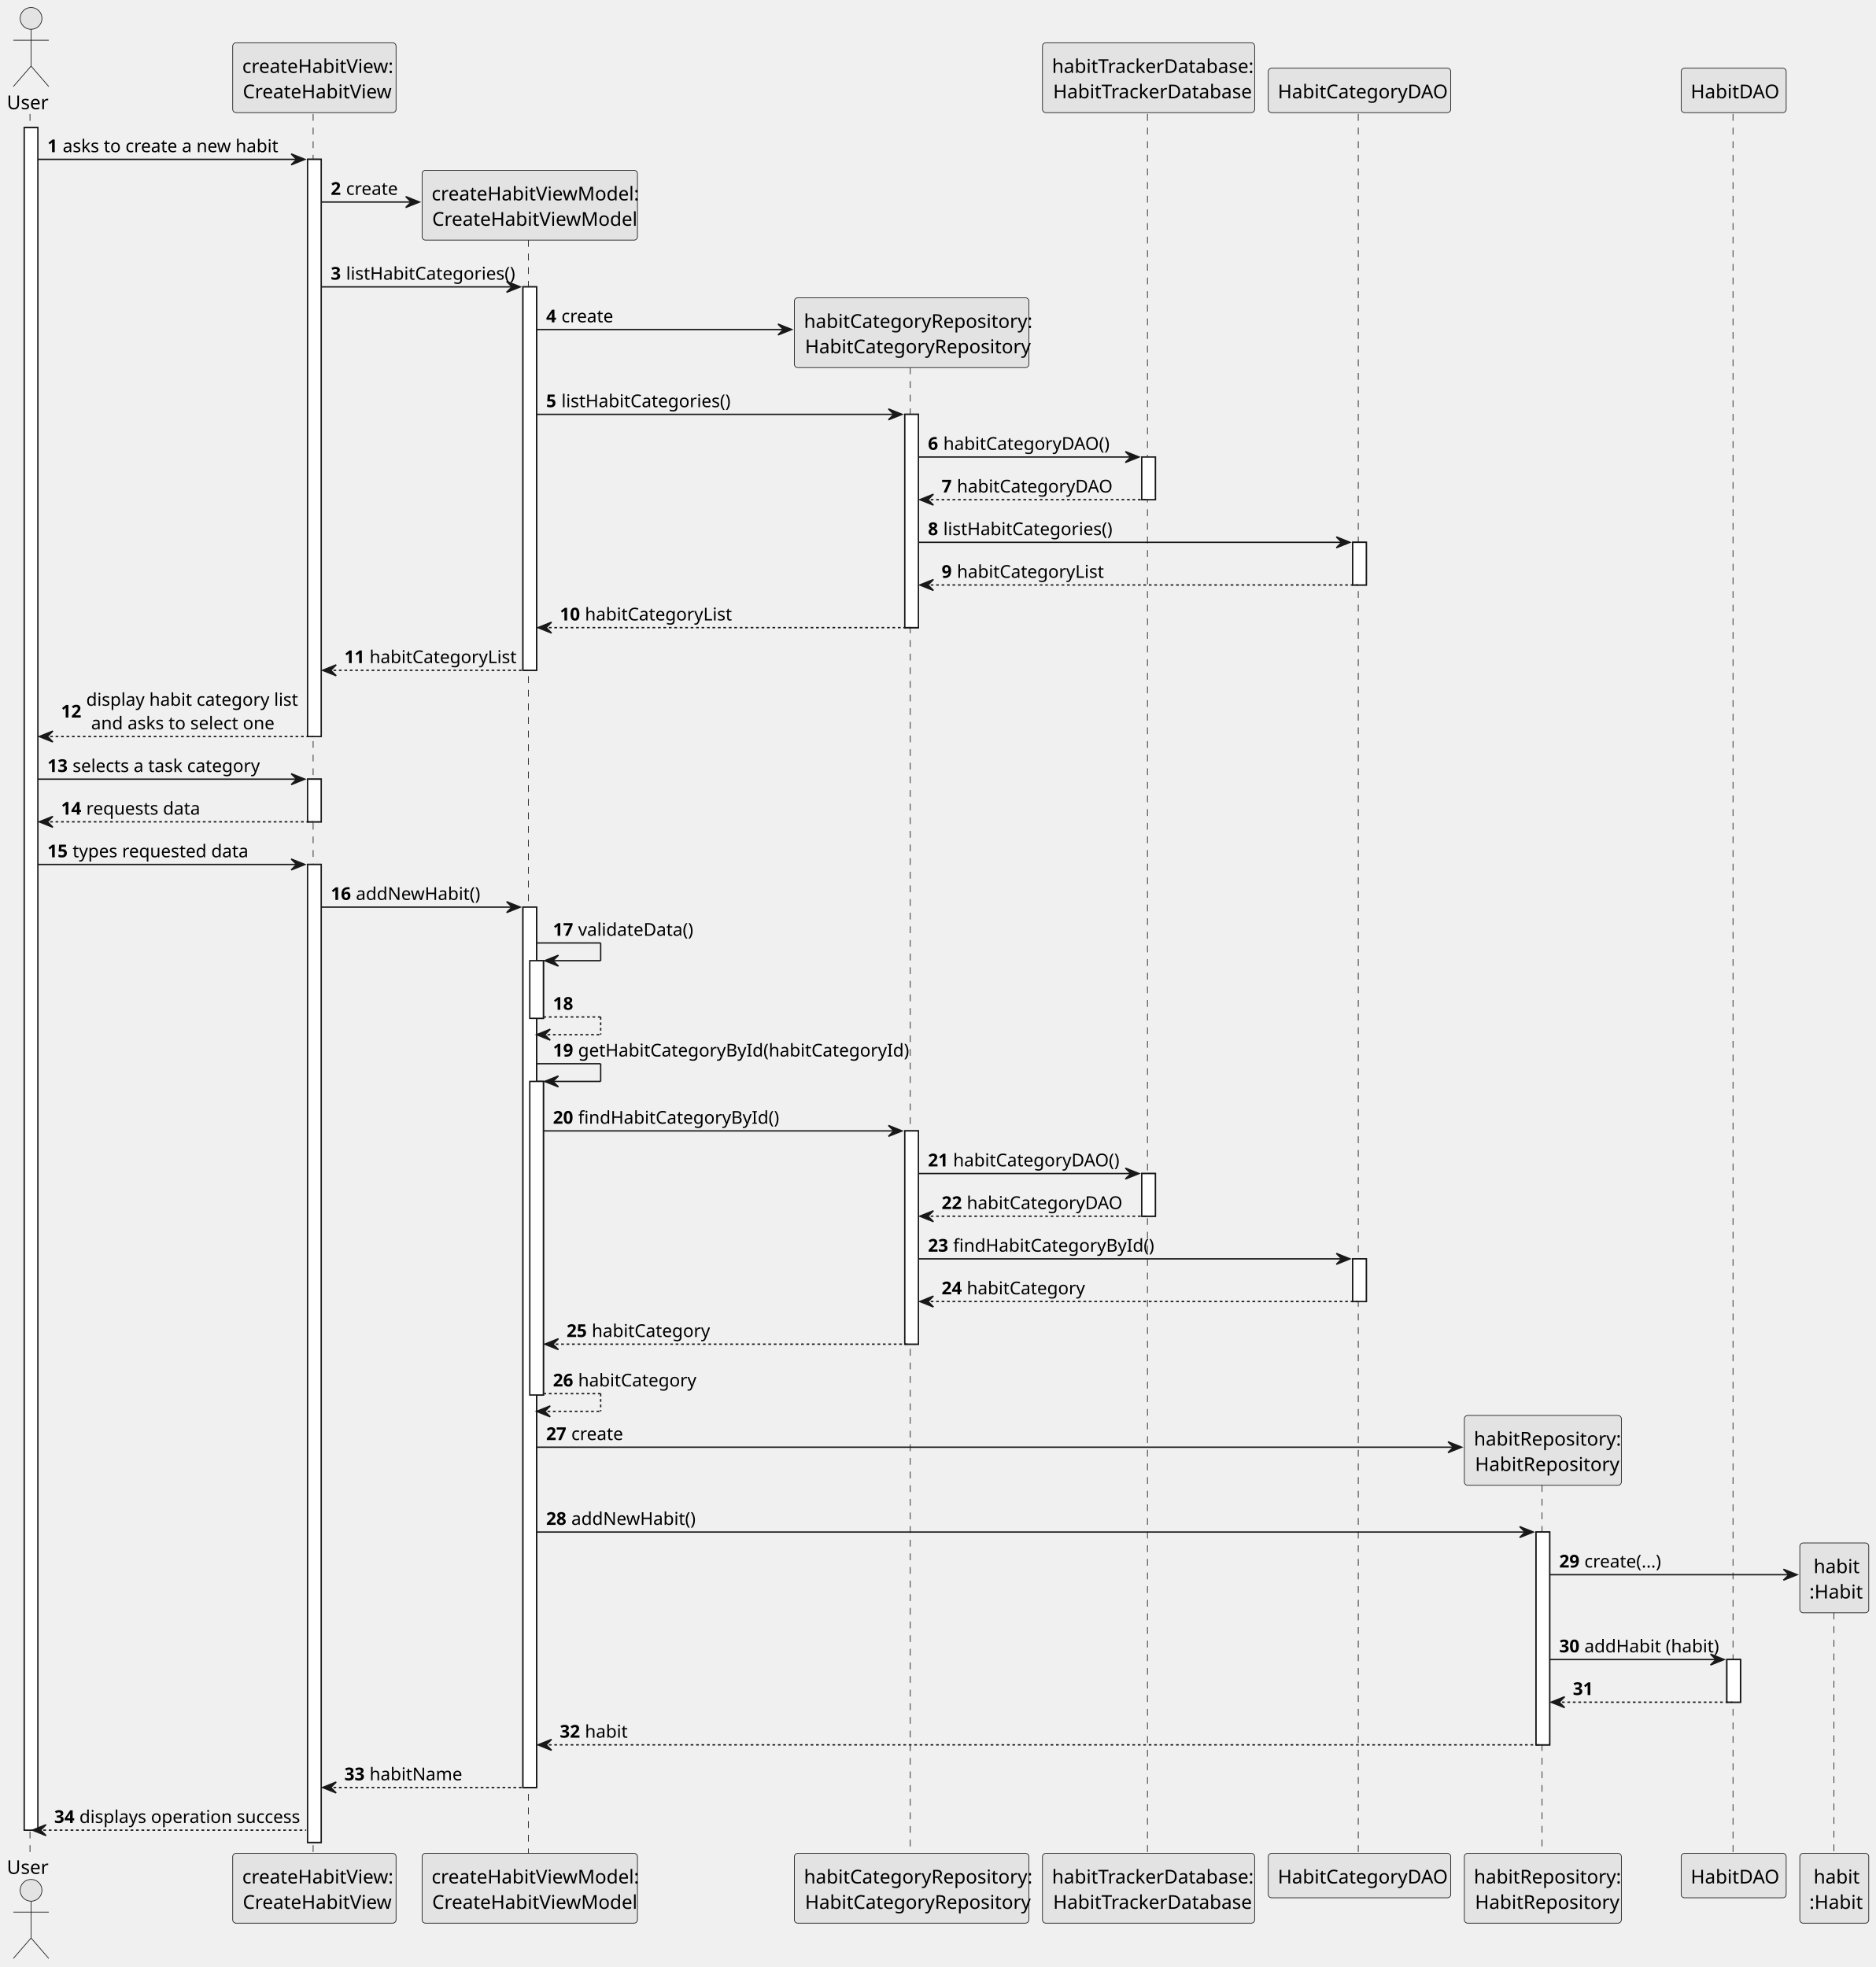
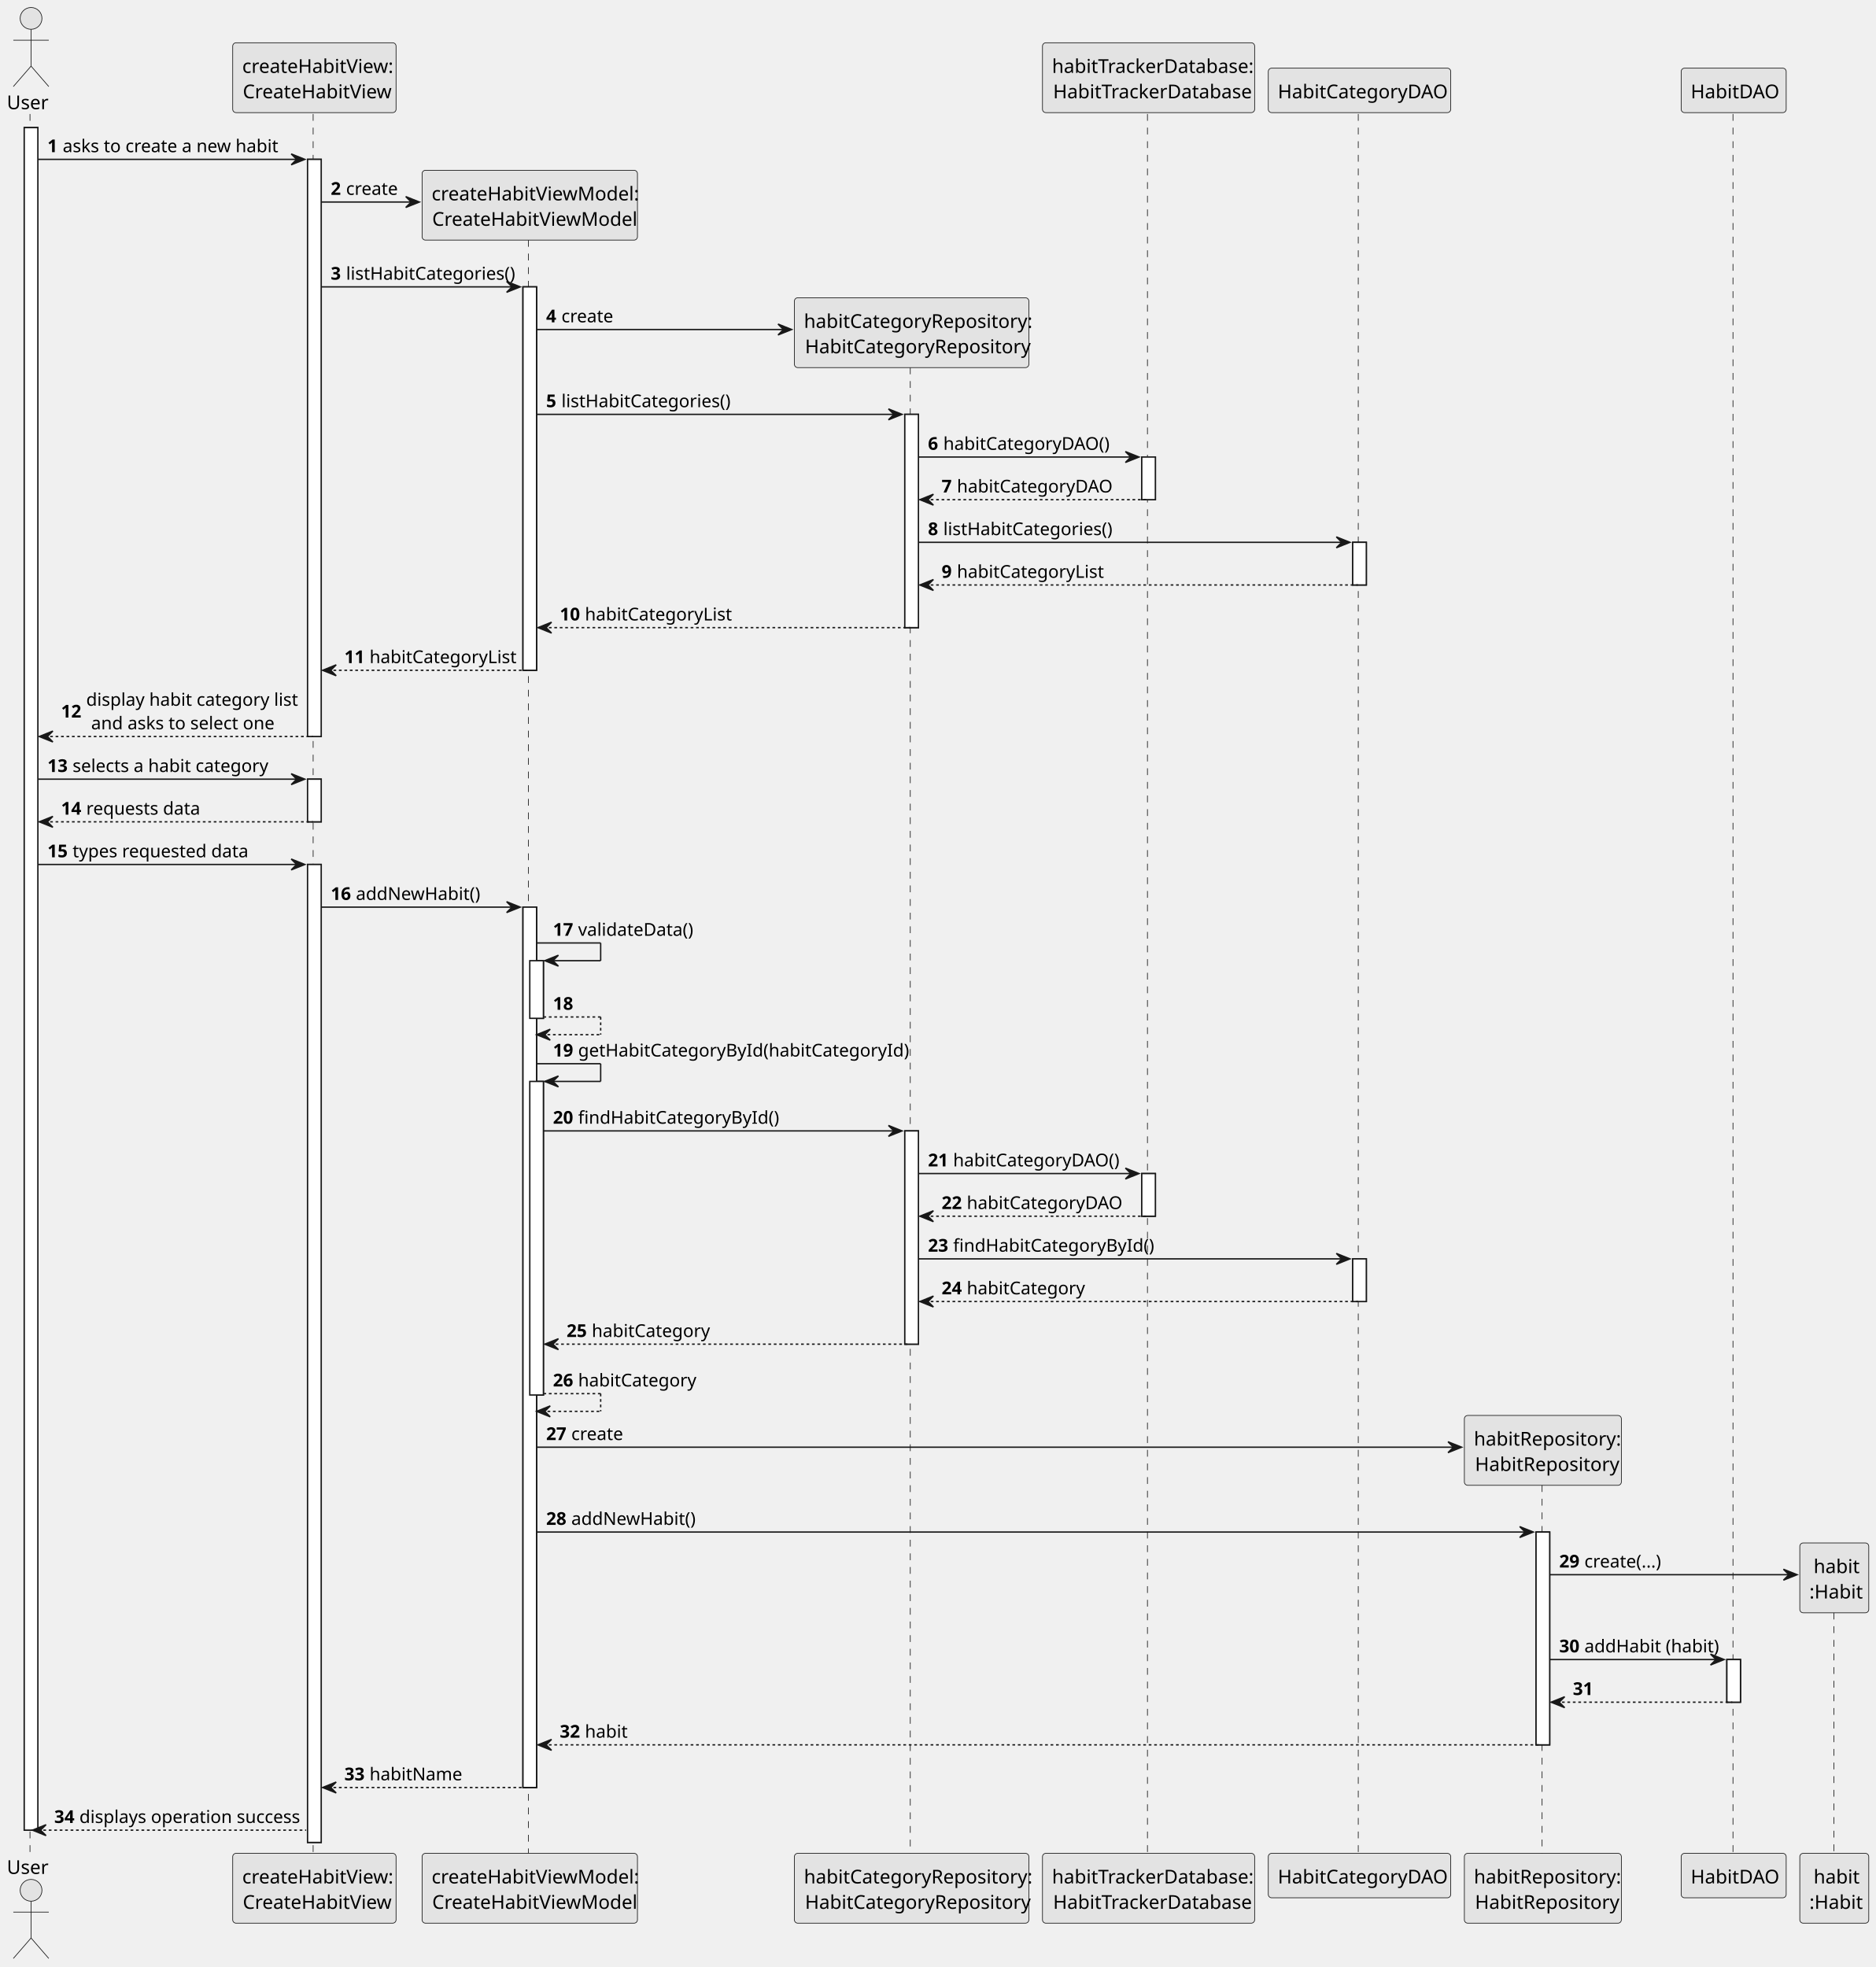
<svg xmlns="http://www.w3.org/2000/svg" contentStyleType="text/css" height="1443px" preserveAspectRatio="none" style="width:1376px;height:1443px;background:#FFFFFF;" version="1.1" viewBox="0 0 1376 1443" width="1376px" zoomAndPan="magnify">
  <defs />
  <g>
    <rect fill="#FFFFFF" height="1248.99" style="stroke:#181818;stroke-width:1.0;" width="10" x="17.779" y="93.621" />
    <rect fill="#FFFFFF" height="423.394" style="stroke:#181818;stroke-width:1.0;" width="10" x="225.598" y="116.912" />
    <rect fill="#FFFFFF" height="31.291" style="stroke:#181818;stroke-width:1.0;" width="10" x="225.598" y="571.598" />
    <rect fill="#FFFFFF" height="717.432" style="stroke:#181818;stroke-width:1.0;" width="10" x="225.598" y="634.18" />
    <rect fill="#FFFFFF" height="281.279" style="stroke:#181818;stroke-width:1.0;" width="10" x="383.59" y="210.445" />
    <rect fill="#FFFFFF" height="645.85" style="stroke:#181818;stroke-width:1.0;" width="10" x="383.59" y="665.471" />
    <rect fill="#FFFFFF" height="42.291" style="stroke:#181818;stroke-width:1.0;" width="10" x="388.59" y="704.762" />
    <rect fill="#FFFFFF" height="230.037" style="stroke:#181818;stroke-width:1.0;" width="10" x="388.59" y="793.344" />
    <rect fill="#FFFFFF" height="156.455" style="stroke:#181818;stroke-width:1.0;" width="10" x="663.67" y="303.978" />
    <rect fill="#FFFFFF" height="156.455" style="stroke:#181818;stroke-width:1.0;" width="10" x="663.67" y="829.635" />
    <rect fill="#FFFFFF" height="31.291" style="stroke:#181818;stroke-width:1.0;" width="10" x="837.47" y="335.269" />
    <rect fill="#FFFFFF" height="31.291" style="stroke:#181818;stroke-width:1.0;" width="10" x="837.47" y="860.926" />
    <rect fill="#FFFFFF" height="31.291" style="stroke:#181818;stroke-width:1.0;" width="10" x="992.197" y="397.852" />
    <rect fill="#FFFFFF" height="31.291" style="stroke:#181818;stroke-width:1.0;" width="10" x="992.197" y="923.508" />
    <rect fill="#FFFFFF" height="156.115" style="stroke:#181818;stroke-width:1.0;" width="10" x="1126.693" y="1123.914" />
    <rect fill="#FFFFFF" height="31.291" style="stroke:#181818;stroke-width:1.0;" width="10" x="1266.651" y="1217.447" />
    <line style="stroke:#181818;stroke-width:0.5;stroke-dasharray:5.0,5.0;" x1="22" x2="22" y1="83.621" y2="1360.611" />
    <line style="stroke:#181818;stroke-width:0.5;stroke-dasharray:5.0,5.0;" x1="229.685" x2="229.685" y1="83.621" y2="1360.611" />
    <line style="stroke:#181818;stroke-width:0.5;stroke-dasharray:5.0,5.0;" x1="387.611" x2="387.611" y1="166.033" y2="1360.611" />
    <line style="stroke:#181818;stroke-width:0.5;stroke-dasharray:5.0,5.0;" x1="667.685" x2="667.685" y1="259.566" y2="1360.611" />
    <line style="stroke:#181818;stroke-width:0.5;stroke-dasharray:5.0,5.0;" x1="841.656" x2="841.656" y1="83.621" y2="1360.611" />
    <line style="stroke:#181818;stroke-width:0.5;stroke-dasharray:5.0,5.0;" x1="996.283" x2="996.283" y1="83.621" y2="1360.611" />
    <line style="stroke:#181818;stroke-width:0.5;stroke-dasharray:5.0,5.0;" x1="1131.11" x2="1131.11" y1="1079.502" y2="1360.611" />
    <line style="stroke:#181818;stroke-width:0.5;stroke-dasharray:5.0,5.0;" x1="1271.141" x2="1271.141" y1="83.621" y2="1360.611" />
    <line style="stroke:#181818;stroke-width:0.5;stroke-dasharray:5.0,5.0;" x1="1345.161" x2="1345.161" y1="1173.035" y2="1360.611" />
    <text fill="#000000" font-family="sans-serif" font-size="14" lengthAdjust="spacing" textLength="29.559" x="5" y="80.107">User</text>
    <ellipse cx="22.779" cy="13.5" fill="#E3E3E3" rx="8" ry="8" style="stroke:#181818;stroke-width:0.5;" />
    <path d="M22.779,21.5 L22.779,48.5 M9.779,29.5 L35.779,29.5 M22.779,48.5 L9.779,63.5 M22.779,48.5 L35.779,63.5 " fill="none" style="stroke:#181818;stroke-width:0.5;" />
    <text fill="#000000" font-family="sans-serif" font-size="14" lengthAdjust="spacing" textLength="29.559" x="5" y="1374.719">User</text>
    <ellipse cx="22.779" cy="1386.732" fill="#E3E3E3" rx="8" ry="8" style="stroke:#181818;stroke-width:0.5;" />
    <path d="M22.779,1394.732 L22.779,1421.732 M9.779,1402.732 L35.779,1402.732 M22.779,1421.732 L9.779,1436.732 M22.779,1421.732 L35.779,1436.732 " fill="none" style="stroke:#181818;stroke-width:0.5;" />
    <rect fill="#E3E3E3" height="51.242" rx="2.5" ry="2.5" style="stroke:#181818;stroke-width:0.5;" width="119.827" x="170.685" y="31.379" />
    <text fill="#000000" font-family="sans-serif" font-size="14" lengthAdjust="spacing" textLength="105.827" x="177.685" y="53.486">createHabitView:</text>
    <text fill="#000000" font-family="sans-serif" font-size="14" lengthAdjust="spacing" textLength="105.048" x="178.074" y="72.107">CreateHabitView</text>
    <rect fill="#E3E3E3" height="51.242" rx="2.5" ry="2.5" style="stroke:#181818;stroke-width:0.5;" width="119.827" x="170.685" y="1359.611" />
    <text fill="#000000" font-family="sans-serif" font-size="14" lengthAdjust="spacing" textLength="105.827" x="177.685" y="1381.719">createHabitView:</text>
    <text fill="#000000" font-family="sans-serif" font-size="14" lengthAdjust="spacing" textLength="105.048" x="178.074" y="1400.34">CreateHabitView</text>
    <rect fill="#E3E3E3" height="51.242" rx="2.5" ry="2.5" style="stroke:#181818;stroke-width:0.5;" width="157.958" x="309.611" y="1359.611" />
    <text fill="#000000" font-family="sans-serif" font-size="14" lengthAdjust="spacing" textLength="143.958" x="316.611" y="1381.719">createHabitViewModel:</text>
    <text fill="#000000" font-family="sans-serif" font-size="14" lengthAdjust="spacing" textLength="143.179" x="317" y="1400.34">CreateHabitViewModel</text>
    <rect fill="#E3E3E3" height="51.242" rx="2.5" ry="2.5" style="stroke:#181818;stroke-width:0.5;" width="171.972" x="582.685" y="1359.611" />
    <text fill="#000000" font-family="sans-serif" font-size="14" lengthAdjust="spacing" textLength="157.972" x="589.685" y="1381.719">habitCategoryRepository:</text>
    <text fill="#000000" font-family="sans-serif" font-size="14" lengthAdjust="spacing" textLength="156.406" x="590.467" y="1400.34">HabitCategoryRepository</text>
    <rect fill="#E3E3E3" height="51.242" rx="2.5" ry="2.5" style="stroke:#181818;stroke-width:0.5;" width="155.627" x="764.656" y="31.379" />
    <text fill="#000000" font-family="sans-serif" font-size="14" lengthAdjust="spacing" textLength="141.627" x="771.656" y="53.486">habitTrackerDatabase:</text>
    <text fill="#000000" font-family="sans-serif" font-size="14" lengthAdjust="spacing" textLength="140.061" x="772.439" y="72.107">HabitTrackerDatabase</text>
    <rect fill="#E3E3E3" height="51.242" rx="2.5" ry="2.5" style="stroke:#181818;stroke-width:0.5;" width="155.627" x="764.656" y="1359.611" />
    <text fill="#000000" font-family="sans-serif" font-size="14" lengthAdjust="spacing" textLength="141.627" x="771.656" y="1381.719">habitTrackerDatabase:</text>
    <text fill="#000000" font-family="sans-serif" font-size="14" lengthAdjust="spacing" textLength="140.061" x="772.439" y="1400.34">HabitTrackerDatabase</text>
    <rect fill="#E3E3E3" height="32.621" rx="2.5" ry="2.5" style="stroke:#181818;stroke-width:0.5;" width="133.827" x="930.283" y="50" />
    <text fill="#000000" font-family="sans-serif" font-size="14" lengthAdjust="spacing" textLength="119.827" x="937.283" y="72.107">HabitCategoryDAO</text>
    <rect fill="#E3E3E3" height="32.621" rx="2.5" ry="2.5" style="stroke:#181818;stroke-width:0.5;" width="133.827" x="930.283" y="1359.611" />
    <text fill="#000000" font-family="sans-serif" font-size="14" lengthAdjust="spacing" textLength="119.827" x="937.283" y="1381.719">HabitCategoryDAO</text>
    <rect fill="#E3E3E3" height="51.242" rx="2.5" ry="2.5" style="stroke:#181818;stroke-width:0.5;" width="115.165" x="1074.11" y="1359.611" />
    <text fill="#000000" font-family="sans-serif" font-size="14" lengthAdjust="spacing" textLength="101.165" x="1081.11" y="1381.719">habitRepository:</text>
    <text fill="#000000" font-family="sans-serif" font-size="14" lengthAdjust="spacing" textLength="99.6" x="1081.893" y="1400.34">HabitRepository</text>
    <rect fill="#E3E3E3" height="32.621" rx="2.5" ry="2.5" style="stroke:#181818;stroke-width:0.5;" width="77.02" x="1233.141" y="50" />
    <text fill="#000000" font-family="sans-serif" font-size="14" lengthAdjust="spacing" textLength="63.02" x="1240.141" y="72.107">HabitDAO</text>
    <rect fill="#E3E3E3" height="32.621" rx="2.5" ry="2.5" style="stroke:#181818;stroke-width:0.5;" width="77.02" x="1233.141" y="1359.611" />
    <text fill="#000000" font-family="sans-serif" font-size="14" lengthAdjust="spacing" textLength="63.02" x="1240.141" y="1381.719">HabitDAO</text>
    <rect fill="#E3E3E3" height="51.242" rx="2.5" ry="2.5" style="stroke:#181818;stroke-width:0.5;" width="50.572" x="1320.161" y="1359.611" />
    <text fill="#000000" font-family="sans-serif" font-size="14" lengthAdjust="spacing" textLength="30.358" x="1330.268" y="1381.719">habit</text>
    <text fill="#000000" font-family="sans-serif" font-size="14" lengthAdjust="spacing" textLength="36.572" x="1327.161" y="1400.34">:Habit</text>
    <rect fill="#FFFFFF" height="1248.99" style="stroke:#181818;stroke-width:1.0;" width="10" x="17.779" y="93.621" />
    <rect fill="#FFFFFF" height="423.394" style="stroke:#181818;stroke-width:1.0;" width="10" x="225.598" y="116.912" />
    <rect fill="#FFFFFF" height="31.291" style="stroke:#181818;stroke-width:1.0;" width="10" x="225.598" y="571.598" />
    <rect fill="#FFFFFF" height="717.432" style="stroke:#181818;stroke-width:1.0;" width="10" x="225.598" y="634.18" />
    <rect fill="#FFFFFF" height="281.279" style="stroke:#181818;stroke-width:1.0;" width="10" x="383.59" y="210.445" />
    <rect fill="#FFFFFF" height="645.85" style="stroke:#181818;stroke-width:1.0;" width="10" x="383.59" y="665.471" />
    <rect fill="#FFFFFF" height="42.291" style="stroke:#181818;stroke-width:1.0;" width="10" x="388.59" y="704.762" />
    <rect fill="#FFFFFF" height="230.037" style="stroke:#181818;stroke-width:1.0;" width="10" x="388.59" y="793.344" />
    <rect fill="#FFFFFF" height="156.455" style="stroke:#181818;stroke-width:1.0;" width="10" x="663.67" y="303.978" />
    <rect fill="#FFFFFF" height="156.455" style="stroke:#181818;stroke-width:1.0;" width="10" x="663.67" y="829.635" />
    <rect fill="#FFFFFF" height="31.291" style="stroke:#181818;stroke-width:1.0;" width="10" x="837.47" y="335.269" />
    <rect fill="#FFFFFF" height="31.291" style="stroke:#181818;stroke-width:1.0;" width="10" x="837.47" y="860.926" />
    <rect fill="#FFFFFF" height="31.291" style="stroke:#181818;stroke-width:1.0;" width="10" x="992.197" y="397.852" />
    <rect fill="#FFFFFF" height="31.291" style="stroke:#181818;stroke-width:1.0;" width="10" x="992.197" y="923.508" />
    <rect fill="#FFFFFF" height="156.115" style="stroke:#181818;stroke-width:1.0;" width="10" x="1126.693" y="1123.914" />
    <rect fill="#FFFFFF" height="31.291" style="stroke:#181818;stroke-width:1.0;" width="10" x="1266.651" y="1217.447" />
    <polygon fill="#181818" points="213.598,112.912,223.598,116.912,213.598,120.912,217.598,116.912" style="stroke:#181818;stroke-width:1.0;" />
    <line style="stroke:#181818;stroke-width:1.0;" x1="27.779" x2="219.598" y1="116.912" y2="116.912" />
    <text fill="#000000" font-family="sans-serif" font-size="13" font-weight="bold" lengthAdjust="spacing" textLength="7.23" x="34.779" y="111.649">1</text>
    <text fill="#000000" font-family="sans-serif" font-size="13" lengthAdjust="spacing" textLength="151.03" x="46.009" y="111.649">asks to create a new habit</text>
    <polygon fill="#181818" points="297.611,144.203,307.611,148.203,297.611,152.203,301.611,148.203" style="stroke:#181818;stroke-width:1.0;" />
    <line style="stroke:#181818;stroke-width:1.0;" x1="235.598" x2="303.611" y1="148.203" y2="148.203" />
    <text fill="#000000" font-family="sans-serif" font-size="13" font-weight="bold" lengthAdjust="spacing" textLength="7.23" x="242.598" y="142.94">2</text>
    <text fill="#000000" font-family="sans-serif" font-size="13" lengthAdjust="spacing" textLength="36.131" x="253.828" y="142.94">create</text>
    <rect fill="#E3E3E3" height="51.242" rx="2.5" ry="2.5" style="stroke:#181818;stroke-width:0.5;" width="157.958" x="309.611" y="124.912" />
    <text fill="#000000" font-family="sans-serif" font-size="14" lengthAdjust="spacing" textLength="143.958" x="316.611" y="147.019">createHabitViewModel:</text>
    <text fill="#000000" font-family="sans-serif" font-size="14" lengthAdjust="spacing" textLength="143.179" x="317" y="165.641">CreateHabitViewModel</text>
    <polygon fill="#181818" points="371.59,206.445,381.59,210.445,371.59,214.445,375.59,210.445" style="stroke:#181818;stroke-width:1.0;" />
    <line style="stroke:#181818;stroke-width:1.0;" x1="235.598" x2="377.59" y1="210.445" y2="210.445" />
    <text fill="#000000" font-family="sans-serif" font-size="13" font-weight="bold" lengthAdjust="spacing" textLength="7.23" x="242.598" y="205.183">3</text>
    <text fill="#000000" font-family="sans-serif" font-size="13" lengthAdjust="spacing" textLength="117.762" x="253.828" y="205.183">listHabitCategories()</text>
    <polygon fill="#181818" points="570.685,237.736,580.685,241.736,570.685,245.736,574.685,241.736" style="stroke:#181818;stroke-width:1.0;" />
    <line style="stroke:#181818;stroke-width:1.0;" x1="393.59" x2="576.685" y1="241.736" y2="241.736" />
    <text fill="#000000" font-family="sans-serif" font-size="13" font-weight="bold" lengthAdjust="spacing" textLength="7.23" x="400.59" y="236.474">4</text>
    <text fill="#000000" font-family="sans-serif" font-size="13" lengthAdjust="spacing" textLength="36.131" x="411.82" y="236.474">create</text>
    <rect fill="#E3E3E3" height="51.242" rx="2.5" ry="2.5" style="stroke:#181818;stroke-width:0.5;" width="171.972" x="582.685" y="218.445" />
    <text fill="#000000" font-family="sans-serif" font-size="14" lengthAdjust="spacing" textLength="157.972" x="589.685" y="240.553">habitCategoryRepository:</text>
    <text fill="#000000" font-family="sans-serif" font-size="14" lengthAdjust="spacing" textLength="156.406" x="590.467" y="259.174">HabitCategoryRepository</text>
    <polygon fill="#181818" points="651.67,299.978,661.67,303.978,651.67,307.978,655.67,303.978" style="stroke:#181818;stroke-width:1.0;" />
    <line style="stroke:#181818;stroke-width:1.0;" x1="393.59" x2="657.67" y1="303.978" y2="303.978" />
    <text fill="#000000" font-family="sans-serif" font-size="13" font-weight="bold" lengthAdjust="spacing" textLength="7.23" x="400.59" y="298.716">5</text>
    <text fill="#000000" font-family="sans-serif" font-size="13" lengthAdjust="spacing" textLength="117.762" x="411.82" y="298.716">listHabitCategories()</text>
    <polygon fill="#181818" points="825.47,331.269,835.47,335.269,825.47,339.269,829.47,335.269" style="stroke:#181818;stroke-width:1.0;" />
    <line style="stroke:#181818;stroke-width:1.0;" x1="673.67" x2="831.47" y1="335.269" y2="335.269" />
    <text fill="#000000" font-family="sans-serif" font-size="13" font-weight="bold" lengthAdjust="spacing" textLength="7.23" x="680.67" y="330.007">6</text>
    <text fill="#000000" font-family="sans-serif" font-size="13" lengthAdjust="spacing" textLength="117.768" x="691.9" y="330.007">habitCategoryDAO()</text>
    <polygon fill="#181818" points="684.67,362.56,674.67,366.56,684.67,370.56,680.67,366.56" style="stroke:#181818;stroke-width:1.0;" />
    <line style="stroke:#181818;stroke-width:1.0;stroke-dasharray:2.0,2.0;" x1="678.67" x2="841.47" y1="366.56" y2="366.56" />
    <text fill="#000000" font-family="sans-serif" font-size="13" font-weight="bold" lengthAdjust="spacing" textLength="7.23" x="690.67" y="361.298">7</text>
    <text fill="#000000" font-family="sans-serif" font-size="13" lengthAdjust="spacing" textLength="109.11" x="701.9" y="361.298">habitCategoryDAO</text>
    <polygon fill="#181818" points="980.197,393.852,990.197,397.852,980.197,401.852,984.197,397.852" style="stroke:#181818;stroke-width:1.0;" />
    <line style="stroke:#181818;stroke-width:1.0;" x1="673.67" x2="986.197" y1="397.852" y2="397.852" />
    <text fill="#000000" font-family="sans-serif" font-size="13" font-weight="bold" lengthAdjust="spacing" textLength="7.23" x="680.67" y="392.589">8</text>
    <text fill="#000000" font-family="sans-serif" font-size="13" lengthAdjust="spacing" textLength="117.762" x="691.9" y="392.589">listHabitCategories()</text>
    <polygon fill="#181818" points="684.67,425.143,674.67,429.143,684.67,433.143,680.67,429.143" style="stroke:#181818;stroke-width:1.0;" />
    <line style="stroke:#181818;stroke-width:1.0;stroke-dasharray:2.0,2.0;" x1="678.67" x2="996.197" y1="429.143" y2="429.143" />
    <text fill="#000000" font-family="sans-serif" font-size="13" font-weight="bold" lengthAdjust="spacing" textLength="7.23" x="690.67" y="423.88">9</text>
    <text fill="#000000" font-family="sans-serif" font-size="13" lengthAdjust="spacing" textLength="101.169" x="701.9" y="423.88">habitCategoryList</text>
    <polygon fill="#181818" points="404.59,456.434,394.59,460.434,404.59,464.434,400.59,460.434" style="stroke:#181818;stroke-width:1.0;" />
    <line style="stroke:#181818;stroke-width:1.0;stroke-dasharray:2.0,2.0;" x1="398.59" x2="667.67" y1="460.434" y2="460.434" />
    <text fill="#000000" font-family="sans-serif" font-size="13" font-weight="bold" lengthAdjust="spacing" textLength="14.46" x="410.59" y="455.171">10</text>
    <text fill="#000000" font-family="sans-serif" font-size="13" lengthAdjust="spacing" textLength="101.169" x="429.05" y="455.171">habitCategoryList</text>
    <polygon fill="#181818" points="246.598,487.725,236.598,491.725,246.598,495.725,242.598,491.725" style="stroke:#181818;stroke-width:1.0;" />
    <line style="stroke:#181818;stroke-width:1.0;stroke-dasharray:2.0,2.0;" x1="240.598" x2="387.59" y1="491.725" y2="491.725" />
    <text fill="#000000" font-family="sans-serif" font-size="13" font-weight="bold" lengthAdjust="spacing" textLength="14.46" x="252.598" y="486.462">11</text>
    <text fill="#000000" font-family="sans-serif" font-size="13" lengthAdjust="spacing" textLength="101.169" x="271.058" y="486.462">habitCategoryList</text>
    <polygon fill="#181818" points="38.779,536.307,28.779,540.307,38.779,544.307,34.779,540.307" style="stroke:#181818;stroke-width:1.0;" />
    <line style="stroke:#181818;stroke-width:1.0;stroke-dasharray:2.0,2.0;" x1="32.779" x2="229.598" y1="540.307" y2="540.307" />
    <text fill="#000000" font-family="sans-serif" font-size="13" font-weight="bold" lengthAdjust="spacing" textLength="14.46" x="44.779" y="526.398">12</text>
    <text fill="#000000" font-family="sans-serif" font-size="13" lengthAdjust="spacing" textLength="145.241" x="63.239" y="517.753">display habit category list</text>
    <text fill="#000000" font-family="sans-serif" font-size="13" lengthAdjust="spacing" textLength="129.359" x="66.851" y="535.044">and asks to select one</text>
    <polygon fill="#181818" points="213.598,567.598,223.598,571.598,213.598,575.598,217.598,571.598" style="stroke:#181818;stroke-width:1.0;" />
    <line style="stroke:#181818;stroke-width:1.0;" x1="27.779" x2="219.598" y1="571.598" y2="571.598" />
    <text fill="#000000" font-family="sans-serif" font-size="13" font-weight="bold" lengthAdjust="spacing" textLength="14.46" x="34.779" y="566.335">13</text>
-     <text fill="#000000" font-family="sans-serif" font-size="13" lengthAdjust="spacing" textLength="132.228" x="53.239" y="566.335">selects a task category</text>
+     <text fill="#000000" font-family="sans-serif" font-size="13" lengthAdjust="spacing" textLength="136.576" x="53.239" y="566.335">selects a habit category</text>
    <polygon fill="#181818" points="38.779,598.889,28.779,602.889,38.779,606.889,34.779,602.889" style="stroke:#181818;stroke-width:1.0;" />
    <line style="stroke:#181818;stroke-width:1.0;stroke-dasharray:2.0,2.0;" x1="32.779" x2="229.598" y1="602.889" y2="602.889" />
    <text fill="#000000" font-family="sans-serif" font-size="13" font-weight="bold" lengthAdjust="spacing" textLength="14.46" x="44.779" y="597.626">14</text>
    <text fill="#000000" font-family="sans-serif" font-size="13" lengthAdjust="spacing" textLength="78.774" x="63.239" y="597.626">requests data</text>
    <polygon fill="#181818" points="213.598,630.18,223.598,634.18,213.598,638.18,217.598,634.18" style="stroke:#181818;stroke-width:1.0;" />
    <line style="stroke:#181818;stroke-width:1.0;" x1="27.779" x2="219.598" y1="634.18" y2="634.18" />
    <text fill="#000000" font-family="sans-serif" font-size="13" font-weight="bold" lengthAdjust="spacing" textLength="14.46" x="34.779" y="628.917">15</text>
    <text fill="#000000" font-family="sans-serif" font-size="13" lengthAdjust="spacing" textLength="121.418" x="53.239" y="628.917">types requested data</text>
    <polygon fill="#181818" points="371.59,661.471,381.59,665.471,371.59,669.471,375.59,665.471" style="stroke:#181818;stroke-width:1.0;" />
    <line style="stroke:#181818;stroke-width:1.0;" x1="235.598" x2="377.59" y1="665.471" y2="665.471" />
    <text fill="#000000" font-family="sans-serif" font-size="13" font-weight="bold" lengthAdjust="spacing" textLength="14.46" x="242.598" y="660.208">16</text>
    <text fill="#000000" font-family="sans-serif" font-size="13" lengthAdjust="spacing" textLength="86.703" x="261.058" y="660.208">addNewHabit()</text>
    <line style="stroke:#181818;stroke-width:1.0;" x1="393.59" x2="440.59" y1="691.762" y2="691.762" />
    <line style="stroke:#181818;stroke-width:1.0;" x1="440.59" x2="440.59" y1="691.762" y2="704.762" />
    <line style="stroke:#181818;stroke-width:1.0;" x1="399.59" x2="440.59" y1="704.762" y2="704.762" />
    <polygon fill="#181818" points="409.59,700.762,399.59,704.762,409.59,708.762,405.59,704.762" style="stroke:#181818;stroke-width:1.0;" />
    <text fill="#000000" font-family="sans-serif" font-size="13" font-weight="bold" lengthAdjust="spacing" textLength="14.46" x="405.59" y="686.499">17</text>
    <text fill="#000000" font-family="sans-serif" font-size="13" lengthAdjust="spacing" textLength="80.926" x="424.05" y="686.499">validateData()</text>
    <line style="stroke:#181818;stroke-width:1.0;stroke-dasharray:2.0,2.0;" x1="398.59" x2="440.59" y1="746.053" y2="746.053" />
    <line style="stroke:#181818;stroke-width:1.0;stroke-dasharray:2.0,2.0;" x1="440.59" x2="440.59" y1="746.053" y2="759.053" />
    <line style="stroke:#181818;stroke-width:1.0;stroke-dasharray:2.0,2.0;" x1="393.59" x2="440.59" y1="759.053" y2="759.053" />
    <polygon fill="#181818" points="403.59,755.053,393.59,759.053,403.59,763.053,399.59,759.053" style="stroke:#181818;stroke-width:1.0;" />
    <text fill="#000000" font-family="sans-serif" font-size="13" font-weight="bold" lengthAdjust="spacing" textLength="14.46" x="405.59" y="740.79">18</text>
    <text fill="#000000" font-family="sans-serif" font-size="13" lengthAdjust="spacing" textLength="3.612" x="424.05" y="740.79"> </text>
    <line style="stroke:#181818;stroke-width:1.0;" x1="393.59" x2="440.59" y1="780.344" y2="780.344" />
    <line style="stroke:#181818;stroke-width:1.0;" x1="440.59" x2="440.59" y1="780.344" y2="793.344" />
    <line style="stroke:#181818;stroke-width:1.0;" x1="399.59" x2="440.59" y1="793.344" y2="793.344" />
    <polygon fill="#181818" points="409.59,789.344,399.59,793.344,409.59,797.344,405.59,793.344" style="stroke:#181818;stroke-width:1.0;" />
    <text fill="#000000" font-family="sans-serif" font-size="13" font-weight="bold" lengthAdjust="spacing" textLength="14.46" x="405.59" y="775.081">19</text>
    <text fill="#000000" font-family="sans-serif" font-size="13" lengthAdjust="spacing" textLength="227.621" x="424.05" y="775.081">getHabitCategoryById(habitCategoryId)</text>
    <polygon fill="#181818" points="651.67,825.635,661.67,829.635,651.67,833.635,655.67,829.635" style="stroke:#181818;stroke-width:1.0;" />
    <line style="stroke:#181818;stroke-width:1.0;" x1="398.59" x2="657.67" y1="829.635" y2="829.635" />
    <text fill="#000000" font-family="sans-serif" font-size="13" font-weight="bold" lengthAdjust="spacing" textLength="14.46" x="405.59" y="824.372">20</text>
    <text fill="#000000" font-family="sans-serif" font-size="13" lengthAdjust="spacing" textLength="138.728" x="424.05" y="824.372">findHabitCategoryById()</text>
    <polygon fill="#181818" points="825.47,856.926,835.47,860.926,825.47,864.926,829.47,860.926" style="stroke:#181818;stroke-width:1.0;" />
    <line style="stroke:#181818;stroke-width:1.0;" x1="673.67" x2="831.47" y1="860.926" y2="860.926" />
    <text fill="#000000" font-family="sans-serif" font-size="13" font-weight="bold" lengthAdjust="spacing" textLength="14.46" x="680.67" y="855.663">21</text>
    <text fill="#000000" font-family="sans-serif" font-size="13" lengthAdjust="spacing" textLength="117.768" x="699.13" y="855.663">habitCategoryDAO()</text>
    <polygon fill="#181818" points="684.67,888.217,674.67,892.217,684.67,896.217,680.67,892.217" style="stroke:#181818;stroke-width:1.0;" />
    <line style="stroke:#181818;stroke-width:1.0;stroke-dasharray:2.0,2.0;" x1="678.67" x2="841.47" y1="892.217" y2="892.217" />
    <text fill="#000000" font-family="sans-serif" font-size="13" font-weight="bold" lengthAdjust="spacing" textLength="14.46" x="690.67" y="886.954">22</text>
    <text fill="#000000" font-family="sans-serif" font-size="13" lengthAdjust="spacing" textLength="109.11" x="709.13" y="886.954">habitCategoryDAO</text>
    <polygon fill="#181818" points="980.197,919.508,990.197,923.508,980.197,927.508,984.197,923.508" style="stroke:#181818;stroke-width:1.0;" />
    <line style="stroke:#181818;stroke-width:1.0;" x1="673.67" x2="986.197" y1="923.508" y2="923.508" />
    <text fill="#000000" font-family="sans-serif" font-size="13" font-weight="bold" lengthAdjust="spacing" textLength="14.46" x="680.67" y="918.245">23</text>
    <text fill="#000000" font-family="sans-serif" font-size="13" lengthAdjust="spacing" textLength="138.728" x="699.13" y="918.245">findHabitCategoryById()</text>
    <polygon fill="#181818" points="684.67,950.799,674.67,954.799,684.67,958.799,680.67,954.799" style="stroke:#181818;stroke-width:1.0;" />
    <line style="stroke:#181818;stroke-width:1.0;stroke-dasharray:2.0,2.0;" x1="678.67" x2="996.197" y1="954.799" y2="954.799" />
    <text fill="#000000" font-family="sans-serif" font-size="13" font-weight="bold" lengthAdjust="spacing" textLength="14.46" x="690.67" y="949.536">24</text>
    <text fill="#000000" font-family="sans-serif" font-size="13" lengthAdjust="spacing" textLength="80.939" x="709.13" y="949.536">habitCategory</text>
    <polygon fill="#181818" points="409.59,982.09,399.59,986.09,409.59,990.09,405.59,986.09" style="stroke:#181818;stroke-width:1.0;" />
    <line style="stroke:#181818;stroke-width:1.0;stroke-dasharray:2.0,2.0;" x1="403.59" x2="667.67" y1="986.09" y2="986.09" />
    <text fill="#000000" font-family="sans-serif" font-size="13" font-weight="bold" lengthAdjust="spacing" textLength="14.46" x="415.59" y="980.827">25</text>
    <text fill="#000000" font-family="sans-serif" font-size="13" lengthAdjust="spacing" textLength="80.939" x="434.05" y="980.827">habitCategory</text>
    <line style="stroke:#181818;stroke-width:1.0;stroke-dasharray:2.0,2.0;" x1="398.59" x2="440.59" y1="1022.381" y2="1022.381" />
    <line style="stroke:#181818;stroke-width:1.0;stroke-dasharray:2.0,2.0;" x1="440.59" x2="440.59" y1="1022.381" y2="1035.381" />
    <line style="stroke:#181818;stroke-width:1.0;stroke-dasharray:2.0,2.0;" x1="393.59" x2="440.59" y1="1035.381" y2="1035.381" />
    <polygon fill="#181818" points="403.59,1031.381,393.59,1035.381,403.59,1039.381,399.59,1035.381" style="stroke:#181818;stroke-width:1.0;" />
    <text fill="#000000" font-family="sans-serif" font-size="13" font-weight="bold" lengthAdjust="spacing" textLength="14.46" x="405.59" y="1017.118">26</text>
    <text fill="#000000" font-family="sans-serif" font-size="13" lengthAdjust="spacing" textLength="80.939" x="424.05" y="1017.118">habitCategory</text>
    <polygon fill="#181818" points="1062.11,1057.672,1072.11,1061.672,1062.11,1065.672,1066.11,1061.672" style="stroke:#181818;stroke-width:1.0;" />
    <line style="stroke:#181818;stroke-width:1.0;" x1="393.59" x2="1068.11" y1="1061.672" y2="1061.672" />
    <text fill="#000000" font-family="sans-serif" font-size="13" font-weight="bold" lengthAdjust="spacing" textLength="14.46" x="400.59" y="1056.409">27</text>
    <text fill="#000000" font-family="sans-serif" font-size="13" lengthAdjust="spacing" textLength="36.131" x="419.05" y="1056.409">create</text>
    <rect fill="#E3E3E3" height="51.242" rx="2.5" ry="2.5" style="stroke:#181818;stroke-width:0.5;" width="115.165" x="1074.11" y="1038.381" />
    <text fill="#000000" font-family="sans-serif" font-size="14" lengthAdjust="spacing" textLength="101.165" x="1081.11" y="1060.488">habitRepository:</text>
    <text fill="#000000" font-family="sans-serif" font-size="14" lengthAdjust="spacing" textLength="99.6" x="1081.893" y="1079.109">HabitRepository</text>
    <polygon fill="#181818" points="1114.693,1119.914,1124.693,1123.914,1114.693,1127.914,1118.693,1123.914" style="stroke:#181818;stroke-width:1.0;" />
    <line style="stroke:#181818;stroke-width:1.0;" x1="393.59" x2="1120.693" y1="1123.914" y2="1123.914" />
    <text fill="#000000" font-family="sans-serif" font-size="13" font-weight="bold" lengthAdjust="spacing" textLength="14.46" x="400.59" y="1118.651">28</text>
    <text fill="#000000" font-family="sans-serif" font-size="13" lengthAdjust="spacing" textLength="86.703" x="419.05" y="1118.651">addNewHabit()</text>
    <polygon fill="#181818" points="1308.161,1151.205,1318.161,1155.205,1308.161,1159.205,1312.161,1155.205" style="stroke:#181818;stroke-width:1.0;" />
    <line style="stroke:#181818;stroke-width:1.0;" x1="1136.693" x2="1314.161" y1="1155.205" y2="1155.205" />
    <text fill="#000000" font-family="sans-serif" font-size="13" font-weight="bold" lengthAdjust="spacing" textLength="14.46" x="1143.693" y="1149.942">29</text>
    <text fill="#000000" font-family="sans-serif" font-size="13" lengthAdjust="spacing" textLength="55.624" x="1162.153" y="1149.942">create(...)</text>
    <rect fill="#E3E3E3" height="51.242" rx="2.5" ry="2.5" style="stroke:#181818;stroke-width:0.5;" width="50.572" x="1320.161" y="1131.914" />
    <text fill="#000000" font-family="sans-serif" font-size="14" lengthAdjust="spacing" textLength="30.358" x="1330.268" y="1154.022">habit</text>
    <text fill="#000000" font-family="sans-serif" font-size="14" lengthAdjust="spacing" textLength="36.572" x="1327.161" y="1172.643">:Habit</text>
    <polygon fill="#181818" points="1254.651,1213.447,1264.651,1217.447,1254.651,1221.447,1258.651,1217.447" style="stroke:#181818;stroke-width:1.0;" />
    <line style="stroke:#181818;stroke-width:1.0;" x1="1136.693" x2="1260.651" y1="1217.447" y2="1217.447" />
    <text fill="#000000" font-family="sans-serif" font-size="13" font-weight="bold" lengthAdjust="spacing" textLength="14.46" x="1143.693" y="1212.185">30</text>
    <text fill="#000000" font-family="sans-serif" font-size="13" lengthAdjust="spacing" textLength="92.498" x="1162.153" y="1212.185">addHabit (habit)</text>
    <polygon fill="#181818" points="1147.693,1244.738,1137.693,1248.738,1147.693,1252.738,1143.693,1248.738" style="stroke:#181818;stroke-width:1.0;" />
    <line style="stroke:#181818;stroke-width:1.0;stroke-dasharray:2.0,2.0;" x1="1141.693" x2="1270.651" y1="1248.738" y2="1248.738" />
    <text fill="#000000" font-family="sans-serif" font-size="13" font-weight="bold" lengthAdjust="spacing" textLength="14.46" x="1153.693" y="1243.476">31</text>
    <text fill="#000000" font-family="sans-serif" font-size="13" lengthAdjust="spacing" textLength="3.612" x="1172.153" y="1243.476"> </text>
    <polygon fill="#181818" points="404.59,1276.029,394.59,1280.029,404.59,1284.029,400.59,1280.029" style="stroke:#181818;stroke-width:1.0;" />
    <line style="stroke:#181818;stroke-width:1.0;stroke-dasharray:2.0,2.0;" x1="398.59" x2="1130.693" y1="1280.029" y2="1280.029" />
    <text fill="#000000" font-family="sans-serif" font-size="13" font-weight="bold" lengthAdjust="spacing" textLength="14.46" x="410.59" y="1274.767">32</text>
    <text fill="#000000" font-family="sans-serif" font-size="13" lengthAdjust="spacing" textLength="28.19" x="429.05" y="1274.767">habit</text>
    <polygon fill="#181818" points="246.598,1307.32,236.598,1311.32,246.598,1315.32,242.598,1311.32" style="stroke:#181818;stroke-width:1.0;" />
    <line style="stroke:#181818;stroke-width:1.0;stroke-dasharray:2.0,2.0;" x1="240.598" x2="387.59" y1="1311.32" y2="1311.32" />
    <text fill="#000000" font-family="sans-serif" font-size="13" font-weight="bold" lengthAdjust="spacing" textLength="14.46" x="252.598" y="1306.058">33</text>
    <text fill="#000000" font-family="sans-serif" font-size="13" lengthAdjust="spacing" textLength="62.867" x="271.058" y="1306.058">habitName</text>
    <polygon fill="#181818" points="33.779,1338.611,23.779,1342.611,33.779,1346.611,29.779,1342.611" style="stroke:#181818;stroke-width:1.0;" />
    <line style="stroke:#181818;stroke-width:1.0;stroke-dasharray:2.0,2.0;" x1="27.779" x2="224.598" y1="1342.611" y2="1342.611" />
    <text fill="#000000" font-family="sans-serif" font-size="13" font-weight="bold" lengthAdjust="spacing" textLength="14.46" x="39.779" y="1337.349">34</text>
    <text fill="#000000" font-family="sans-serif" font-size="13" lengthAdjust="spacing" textLength="155.359" x="58.239" y="1337.349">displays operation success</text>
  </g>
</svg>
